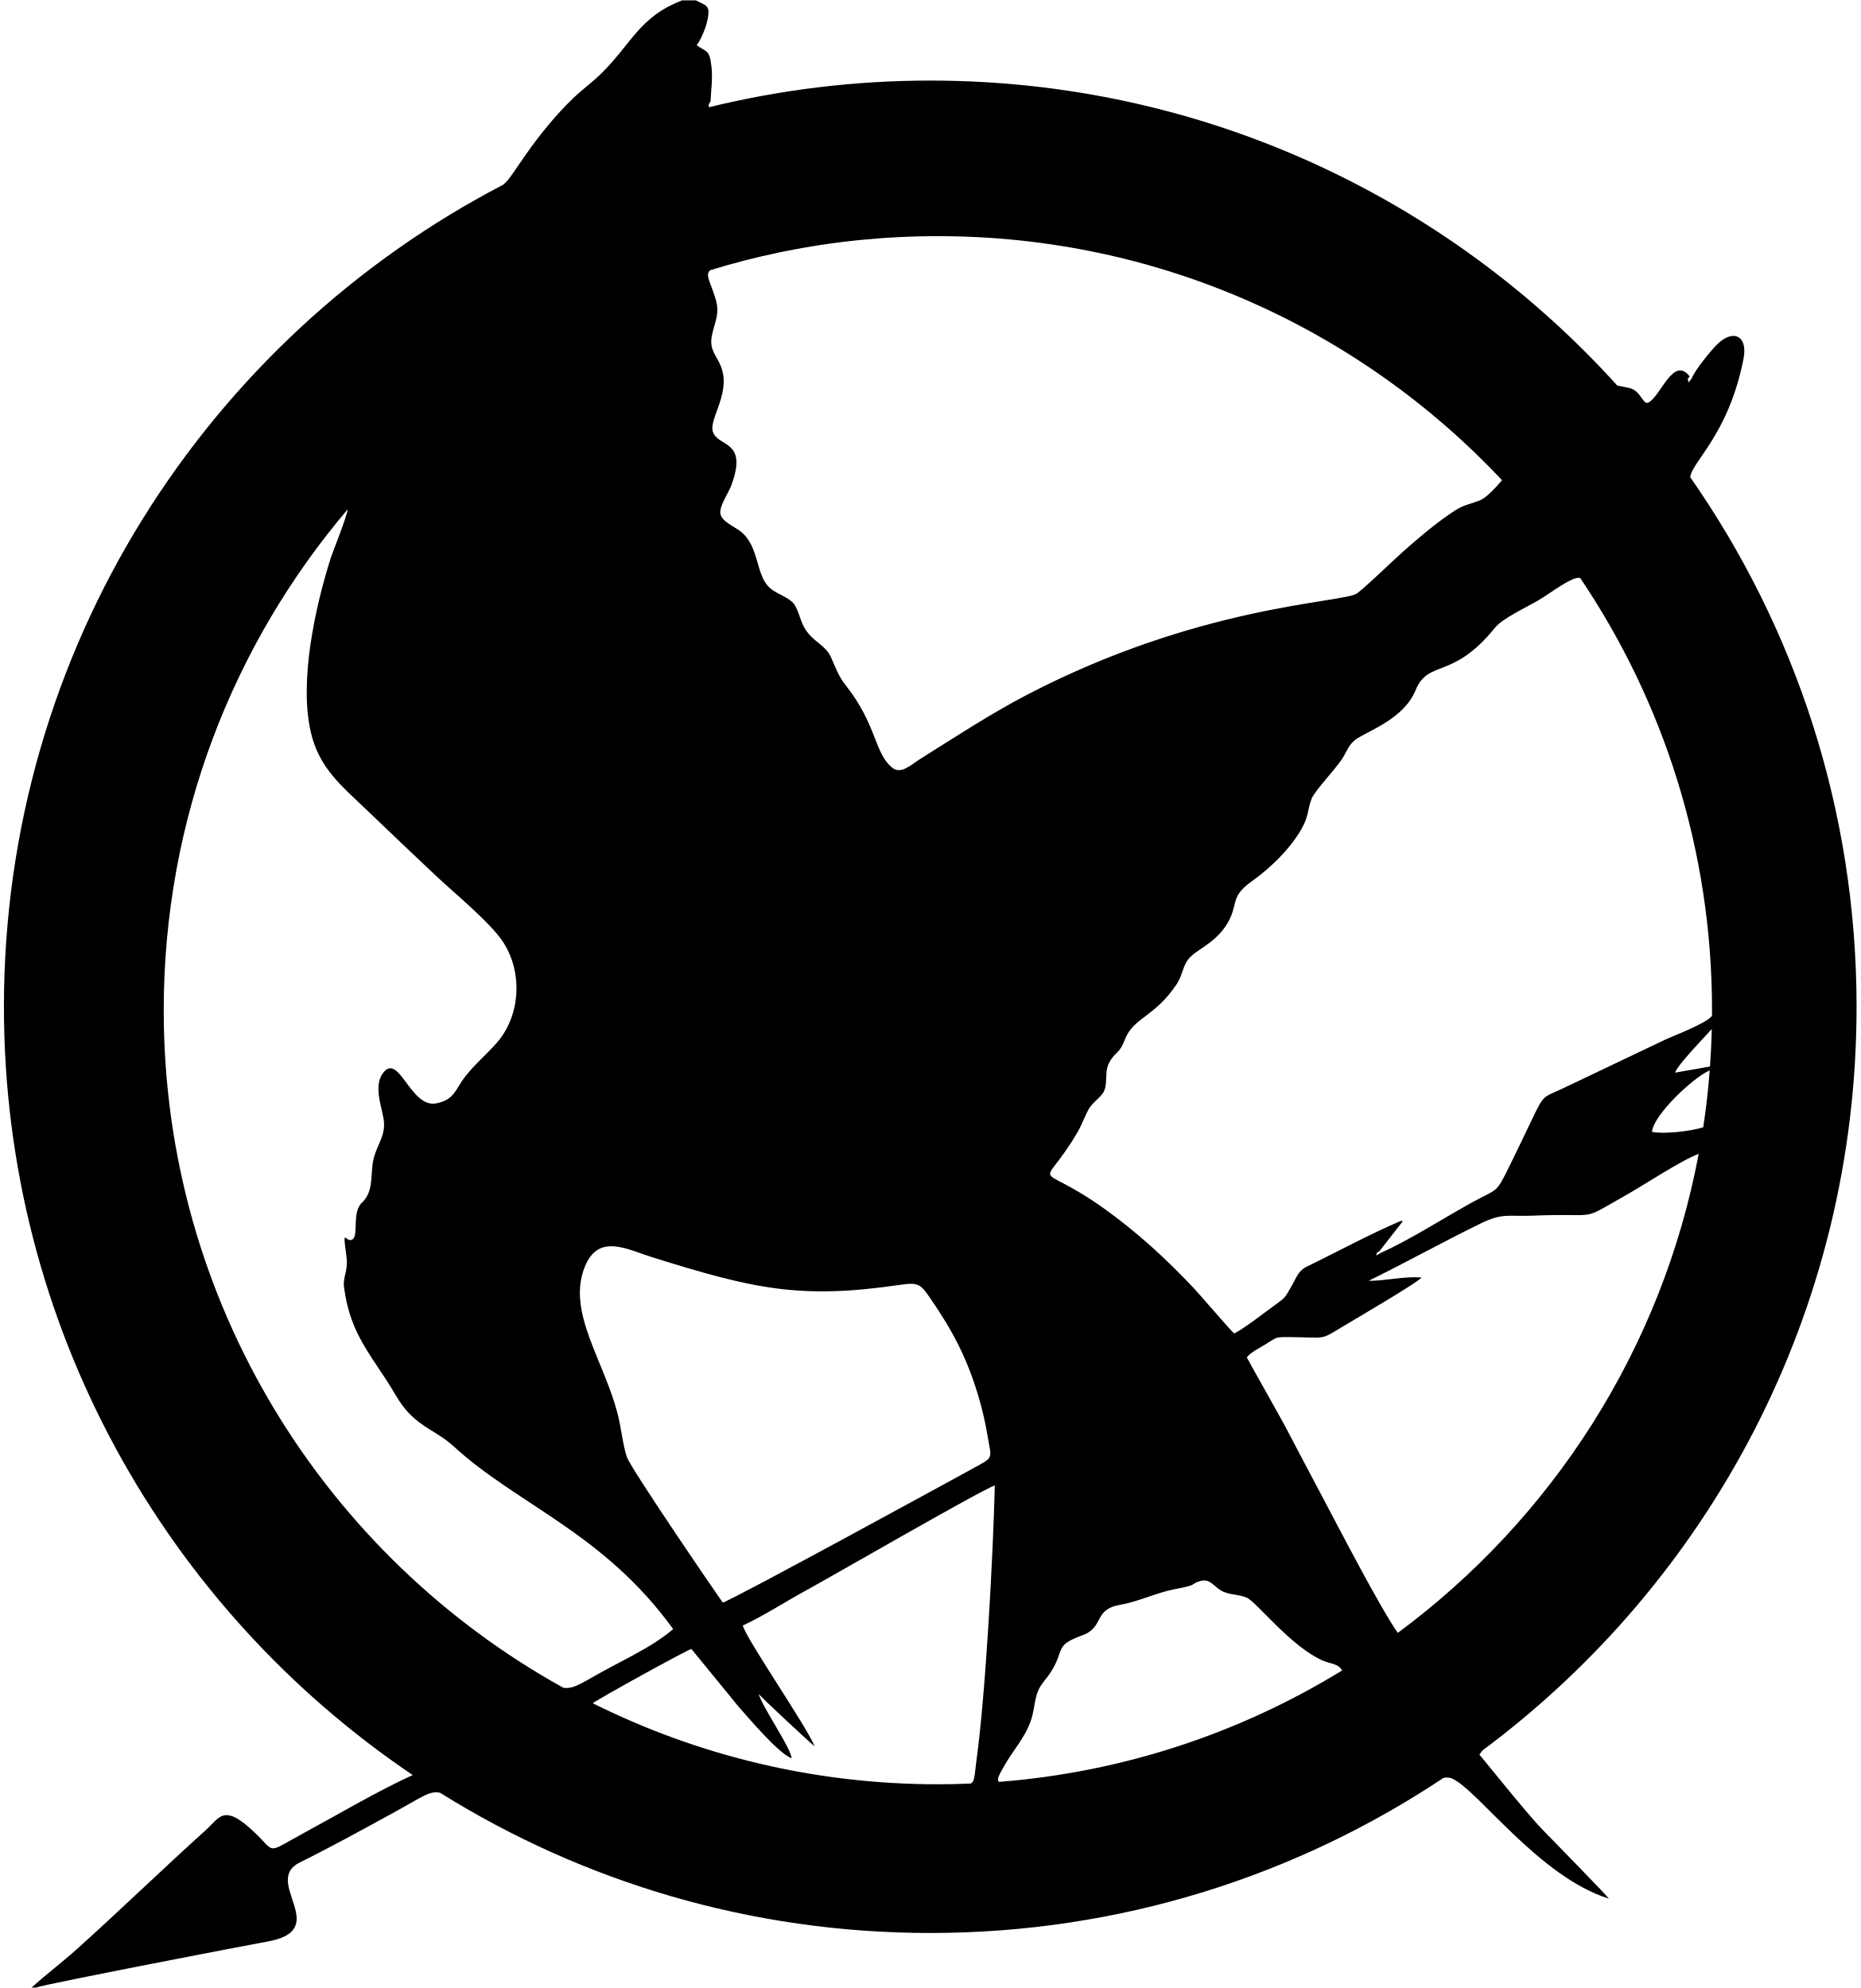
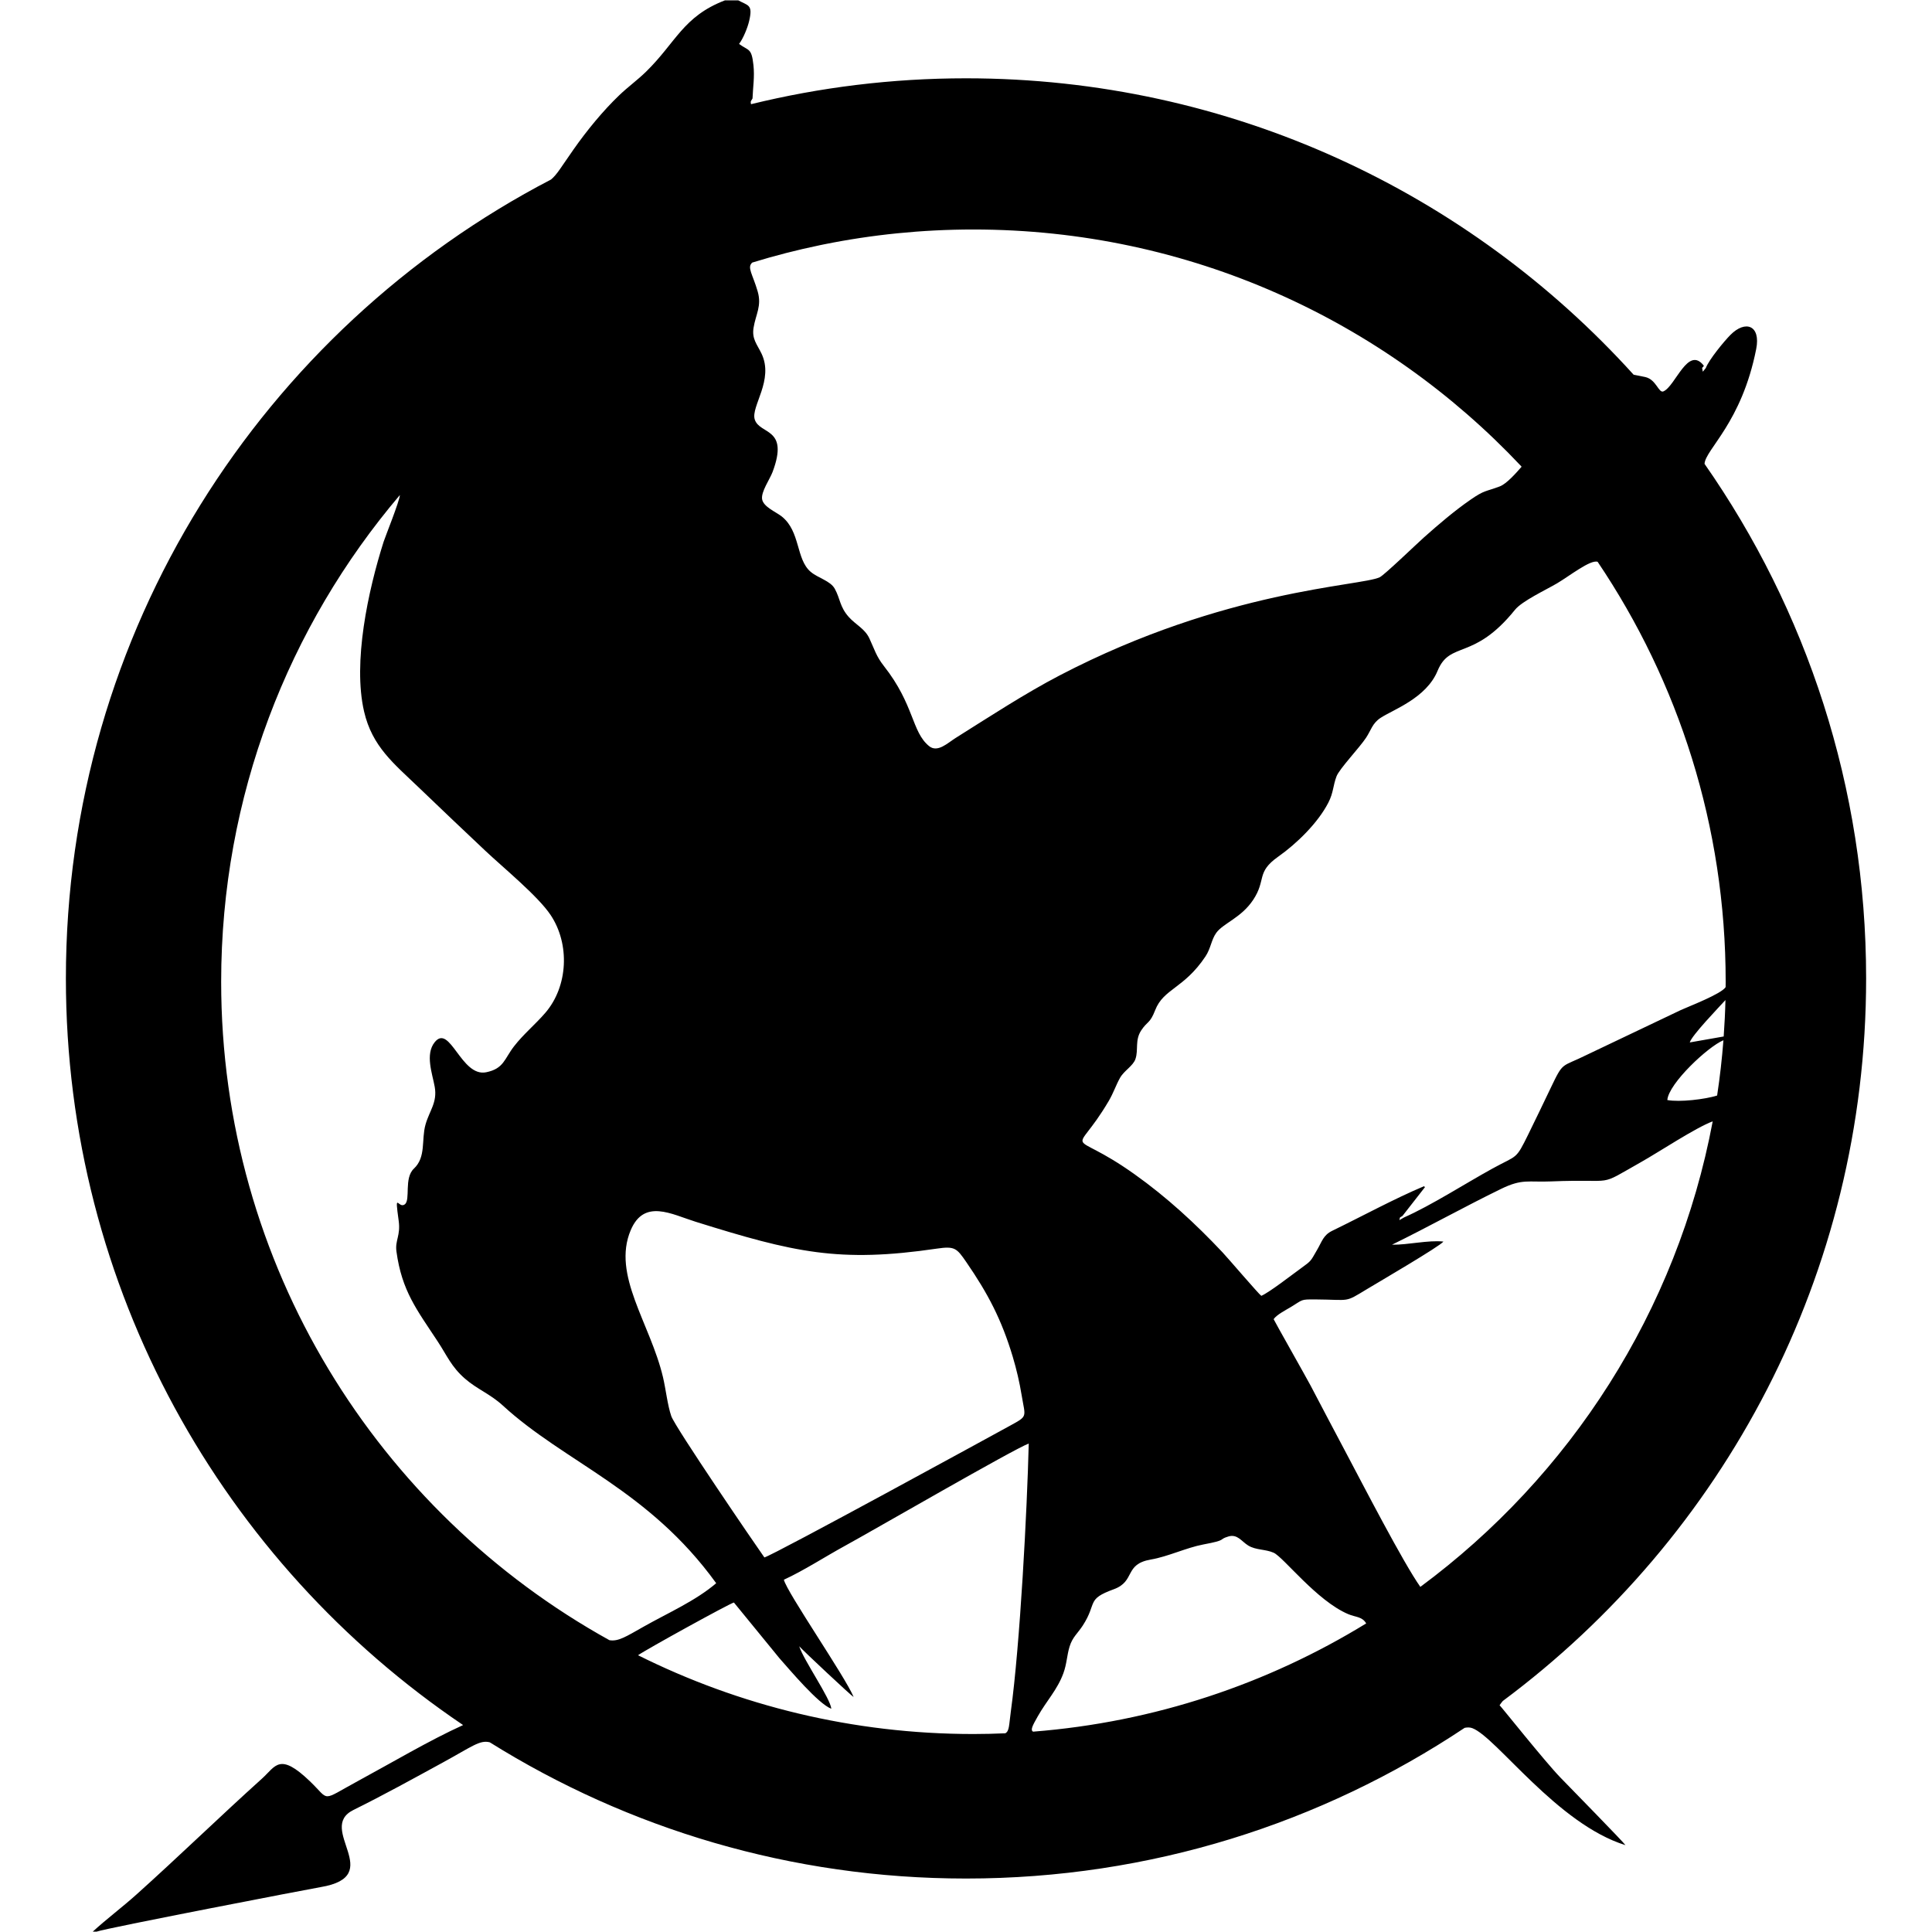
- <svg xmlns="http://www.w3.org/2000/svg" width="100%" height="auto" viewBox="0 0 466 498" version="1.1">
+ <svg xmlns="http://www.w3.org/2000/svg" width="200pt" height="200pt" viewBox="0 0 466 498" version="1.1">
  <g id="surface1">
    <path style="stroke:none;fill-rule:evenodd;fill:currentcolor;fill-opacity:1;" d="M 250.297 446.359 C 249.531 445.945 250.152 444.797 251.496 442.418 C 253.781 438.379 256.559 435.535 258.105 431.293 C 258.996 428.84 258.992 426.734 259.703 424.414 C 260.453 421.973 261.801 421.016 263.105 419 C 266.91 413.117 263.898 412.27 271.078 409.656 C 276.766 407.59 273.66 403.18 280.68 401.984 C 285.027 401.246 289.844 398.918 294.172 398.109 C 300.578 396.914 297.84 396.883 300.629 396.051 C 302.953 395.355 304.008 397.301 305.719 398.363 C 307.699 399.598 310.184 399.293 312.301 400.238 C 314.828 401.367 323.406 412.625 331.512 416.062 C 333.461 416.891 335.117 416.664 336.156 418.461 C 310.797 434.016 281.594 443.906 250.297 446.359 Z M 233 20.184 C 213.898 20.184 195.344 22.508 177.582 26.859 C 177.457 26.035 177.426 26.32 177.973 25.383 C 178.086 22.426 178.539 19.828 178.211 16.785 C 177.727 12.309 177.004 13.148 174.504 11.332 C 175.598 9.879 176.703 7.148 177.113 5.379 C 178.09 1.148 176.895 1.508 174.316 0.098 L 170.844 0.098 C 160.082 4.23 158.258 10.918 150.52 18.488 C 148.336 20.625 145.867 22.398 143.648 24.523 C 139.383 28.602 135.23 33.691 131.84 38.523 C 128.473 43.328 127.605 44.949 126.047 46.266 C 51.734 84.934 0.984 162.637 0.984 252.199 C 0.984 332.285 41.559 402.895 103.273 444.59 L 103.359 444.668 C 94.738 448.57 84.797 454.465 76.309 459.059 C 66.48 464.379 69.203 464.246 63.891 459.152 C 56.004 451.586 55.062 455.277 51.551 458.441 C 40.641 468.273 30.234 478.402 19.238 488.277 C 15.562 491.582 11.496 494.621 7.91 497.902 L 8.922 497.902 C 11.082 497.059 63.996 486.867 66.613 486.434 C 83.766 483.582 65.434 471.332 75.098 466.547 C 82.965 462.652 90.371 458.555 98.07 454.352 C 105.746 450.164 107.648 448.457 110.242 449.102 C 145.852 471.348 187.922 484.219 233 484.219 C 280.543 484.219 324.738 469.906 361.535 445.375 C 362.246 445.227 362.922 445.234 363.523 445.461 C 369.738 447.816 385.367 470.156 402.984 475.613 C 402.59 474.93 388.137 460.18 386.191 458.164 C 382.211 454.043 370.941 439.887 370.539 439.547 C 370.797 439.168 371.07 438.809 371.363 438.457 C 428.199 396.172 465.02 328.484 465.02 252.199 C 465.02 202.875 449.613 157.152 423.367 119.559 C 423.617 115.789 432.938 108.984 436.691 89.934 C 437.883 83.879 433.93 82.387 430.012 86.355 C 428.414 87.969 424.523 92.688 423.688 94.875 L 422.926 95.809 C 422.66 94.176 422.617 95.254 423.199 94.285 C 419.105 88.945 415.898 99.516 412.777 100.879 C 411.523 101.422 410.965 97.82 408.062 97.18 C 406.559 96.844 405.695 96.734 405.09 96.586 C 362.637 49.664 301.262 20.184 233 20.184 Z M 234.91 59.156 C 221.676 59.156 208.754 60.484 196.266 63.012 C 195.965 63.074 195.664 63.137 195.363 63.199 C 189.441 64.426 183.621 65.922 177.91 67.68 C 176.48 68.91 178.02 70.68 179.305 75.133 C 180.387 78.879 178.809 81.004 178.242 84.473 C 177.77 87.375 179.109 88.684 180.277 91.113 C 183.578 97.961 177.492 104.777 178.547 108.125 C 179.805 112.105 187.496 110.094 183.137 121.672 C 182.422 123.57 180.133 126.762 180.445 128.68 C 180.773 130.656 183.996 131.938 185.477 133.105 C 190.375 136.977 189.121 144.168 192.984 147.414 C 194.863 148.996 198.047 149.719 199.172 151.754 C 200.617 154.375 200.43 156.395 202.777 159.031 C 204.578 161.047 206.914 162.031 208.098 164.559 C 209.398 167.344 209.844 169.148 211.844 171.688 C 219.719 181.695 218.953 188.621 223.48 192.316 C 225.664 194.098 228.262 191.52 230.277 190.254 C 238.863 184.855 248.277 178.707 257.211 174.059 C 299.812 151.883 334.73 151.121 339.641 148.793 C 340.852 148.219 349.227 140.133 351.066 138.504 C 354.891 135.109 358.867 131.695 363.078 128.785 C 366.695 126.285 366.824 126.789 370.582 125.379 C 372.383 124.703 374.891 121.816 376.215 120.305 C 376.16 120.242 376.105 120.176 376.051 120.113 C 340.691 82.59 290.539 59.156 234.91 59.156 Z M 87.078 127.598 C 58.348 161.418 41.008 205.211 41.008 253.062 C 41.008 326.113 81.41 389.723 141.086 422.781 C 143.367 423.16 145.289 421.91 149.938 419.277 C 156.117 415.777 163.254 412.676 168.609 408.094 C 151.164 383.953 129.664 377.035 113.586 362.273 C 110.34 359.297 106.973 358.09 103.848 355.363 C 100.336 352.301 99.262 349.484 96.809 345.754 C 91.453 337.613 87.578 332.781 86.188 322.574 C 85.793 319.68 87.301 318.535 86.762 314.645 C 85.656 306.664 86.668 311.715 88.34 310.438 C 89.879 309.262 88.066 303.691 90.688 301.23 C 93.867 298.246 92.582 293.828 93.668 289.922 C 94.676 286.297 96.773 284.211 96.055 280.148 C 95.457 276.781 93.52 271.75 96.07 268.617 C 99.992 263.797 102.879 277.703 109.316 276.391 C 113.879 275.461 113.988 272.953 116.492 269.711 C 118.879 266.621 122.004 264.035 124.535 261.105 C 130.449 254.258 130.938 243.355 125.926 235.852 C 122.66 230.961 113.789 223.715 109.145 219.34 C 103.375 213.902 97.625 208.445 91.91 202.953 C 85.551 196.844 79.941 192.465 77.844 183.391 C 74.906 170.68 78.871 152.285 82.883 139.645 C 83.25 138.48 86.988 129.195 87.078 127.598 Z M 148.461 426.66 C 174.488 439.648 203.844 446.969 234.91 446.969 C 237.668 446.969 240.406 446.898 243.137 446.781 C 244.203 446.18 244.066 444.727 244.551 441.195 C 246.941 423.797 248.754 389.188 249.172 372.098 C 245.496 373.395 208.91 394.574 201.805 398.457 C 196.777 401.203 191.152 404.859 186.055 407.195 C 186.789 410.387 201.871 432.191 204.031 437.414 C 203.488 437.195 191.047 425.508 190.008 424.344 C 191.199 428.031 198.055 437.781 198.285 440.457 C 194.938 439.207 187.602 430.457 184.93 427.453 L 173.176 413.07 C 172.047 413.324 150.477 425.223 148.461 426.66 Z M 350.113 409.039 C 388.676 380.512 416.277 338.023 425.473 289.043 C 421.102 290.66 411.645 296.922 407.125 299.473 C 395.188 306.215 401.238 303.809 383.785 304.527 C 377.902 304.773 376.414 303.785 370.957 306.438 C 361.633 310.973 352.246 316.219 342.809 320.84 C 347.051 320.898 352.031 319.613 356.062 320.031 C 355.215 321.227 339.082 330.645 336.352 332.293 C 330.41 335.879 332.305 335.012 323.008 334.945 C 319.168 334.922 319.898 334.992 316.809 336.859 C 315.512 337.645 313.102 338.859 312.297 340.031 C 312.348 340.277 320.801 355.203 321.82 357.145 C 324.895 363.012 327.98 368.875 331.086 374.719 C 335.188 382.445 345.691 402.801 350.113 409.039 Z M 426.613 282.387 C 427.328 277.691 427.867 272.938 428.238 268.137 C 424.32 269.727 414.105 279.273 413.777 283.551 C 416.906 284.141 423.508 283.379 426.613 282.387 Z M 428.305 267.168 C 428.527 264.059 428.684 260.93 428.758 257.777 C 426.914 259.809 420.062 266.898 419.562 268.703 Z M 428.801 254.445 C 428.805 253.984 428.816 253.523 428.816 253.062 C 428.816 212.977 416.652 175.73 395.812 144.812 C 393.961 144.18 388.527 148.492 385.352 150.363 C 382.496 152.047 376.332 154.922 374.508 157.184 C 363.781 170.48 357.789 165.062 354.555 172.918 C 351.648 179.973 343.09 182.914 339.863 185.043 C 337.734 186.449 337.434 188.168 336.137 190.141 C 334.434 192.738 329.246 198.168 328.512 200.102 C 327.578 202.543 327.742 204.281 326.402 206.887 C 323.715 212.125 318.223 217.473 313.492 220.805 C 307.684 224.898 310.484 226.754 307.004 231.98 C 303.922 236.605 299.285 237.984 297.504 240.461 C 296.23 242.23 296.109 244.461 294.727 246.535 C 289.18 254.848 283.922 254.816 281.762 260.387 C 280.391 263.926 279.758 263.164 278.152 265.617 C 276.5 268.145 277.484 270.602 276.68 272.969 C 276.07 274.766 273.77 275.949 272.715 277.812 C 271.676 279.645 271.02 281.699 269.809 283.762 C 260.648 299.348 258.891 290.18 276.449 302.68 C 284.766 308.598 292.137 315.391 299.117 322.801 C 300.543 324.316 308.527 333.66 309.121 334.02 C 311.246 333.102 317.125 328.512 319.395 326.879 C 322.145 324.898 321.801 325.078 323.504 322.164 C 324.781 319.98 325.098 318.371 327.398 317.254 C 335.004 313.562 343.391 308.992 351.062 305.762 L 351.301 306.008 L 345.504 313.43 C 344.637 314.016 344.973 313.484 344.711 314.508 L 345.914 313.812 C 352.965 310.691 361.734 305.043 368.746 301.188 C 375.223 297.633 374.648 299.078 377.945 292.379 C 379.887 288.441 381.789 284.453 383.688 280.492 C 387.086 273.406 386.297 275.25 393.09 271.867 L 417.246 260.359 C 419.246 259.441 427.738 256.195 428.801 254.445 Z M 181.031 401.453 C 178.707 398.191 158.023 367.887 157.031 365.023 C 156.066 362.238 155.621 358.055 154.891 354.973 C 151.598 341.082 141.68 328.656 146.578 317.09 C 150.035 308.934 157.09 312.98 163.301 314.922 C 188.68 322.848 200.262 325.562 225.496 321.848 C 230.102 321.172 230.602 321.719 233.078 325.324 C 238.625 333.379 242.16 340.09 245.047 349.711 C 246.016 352.949 246.789 356.262 247.336 359.594 C 248.297 365.449 249.066 364.906 244.242 367.551 C 240.312 369.707 183.902 400.578 181.031 401.453 " />
  </g>
</svg>
